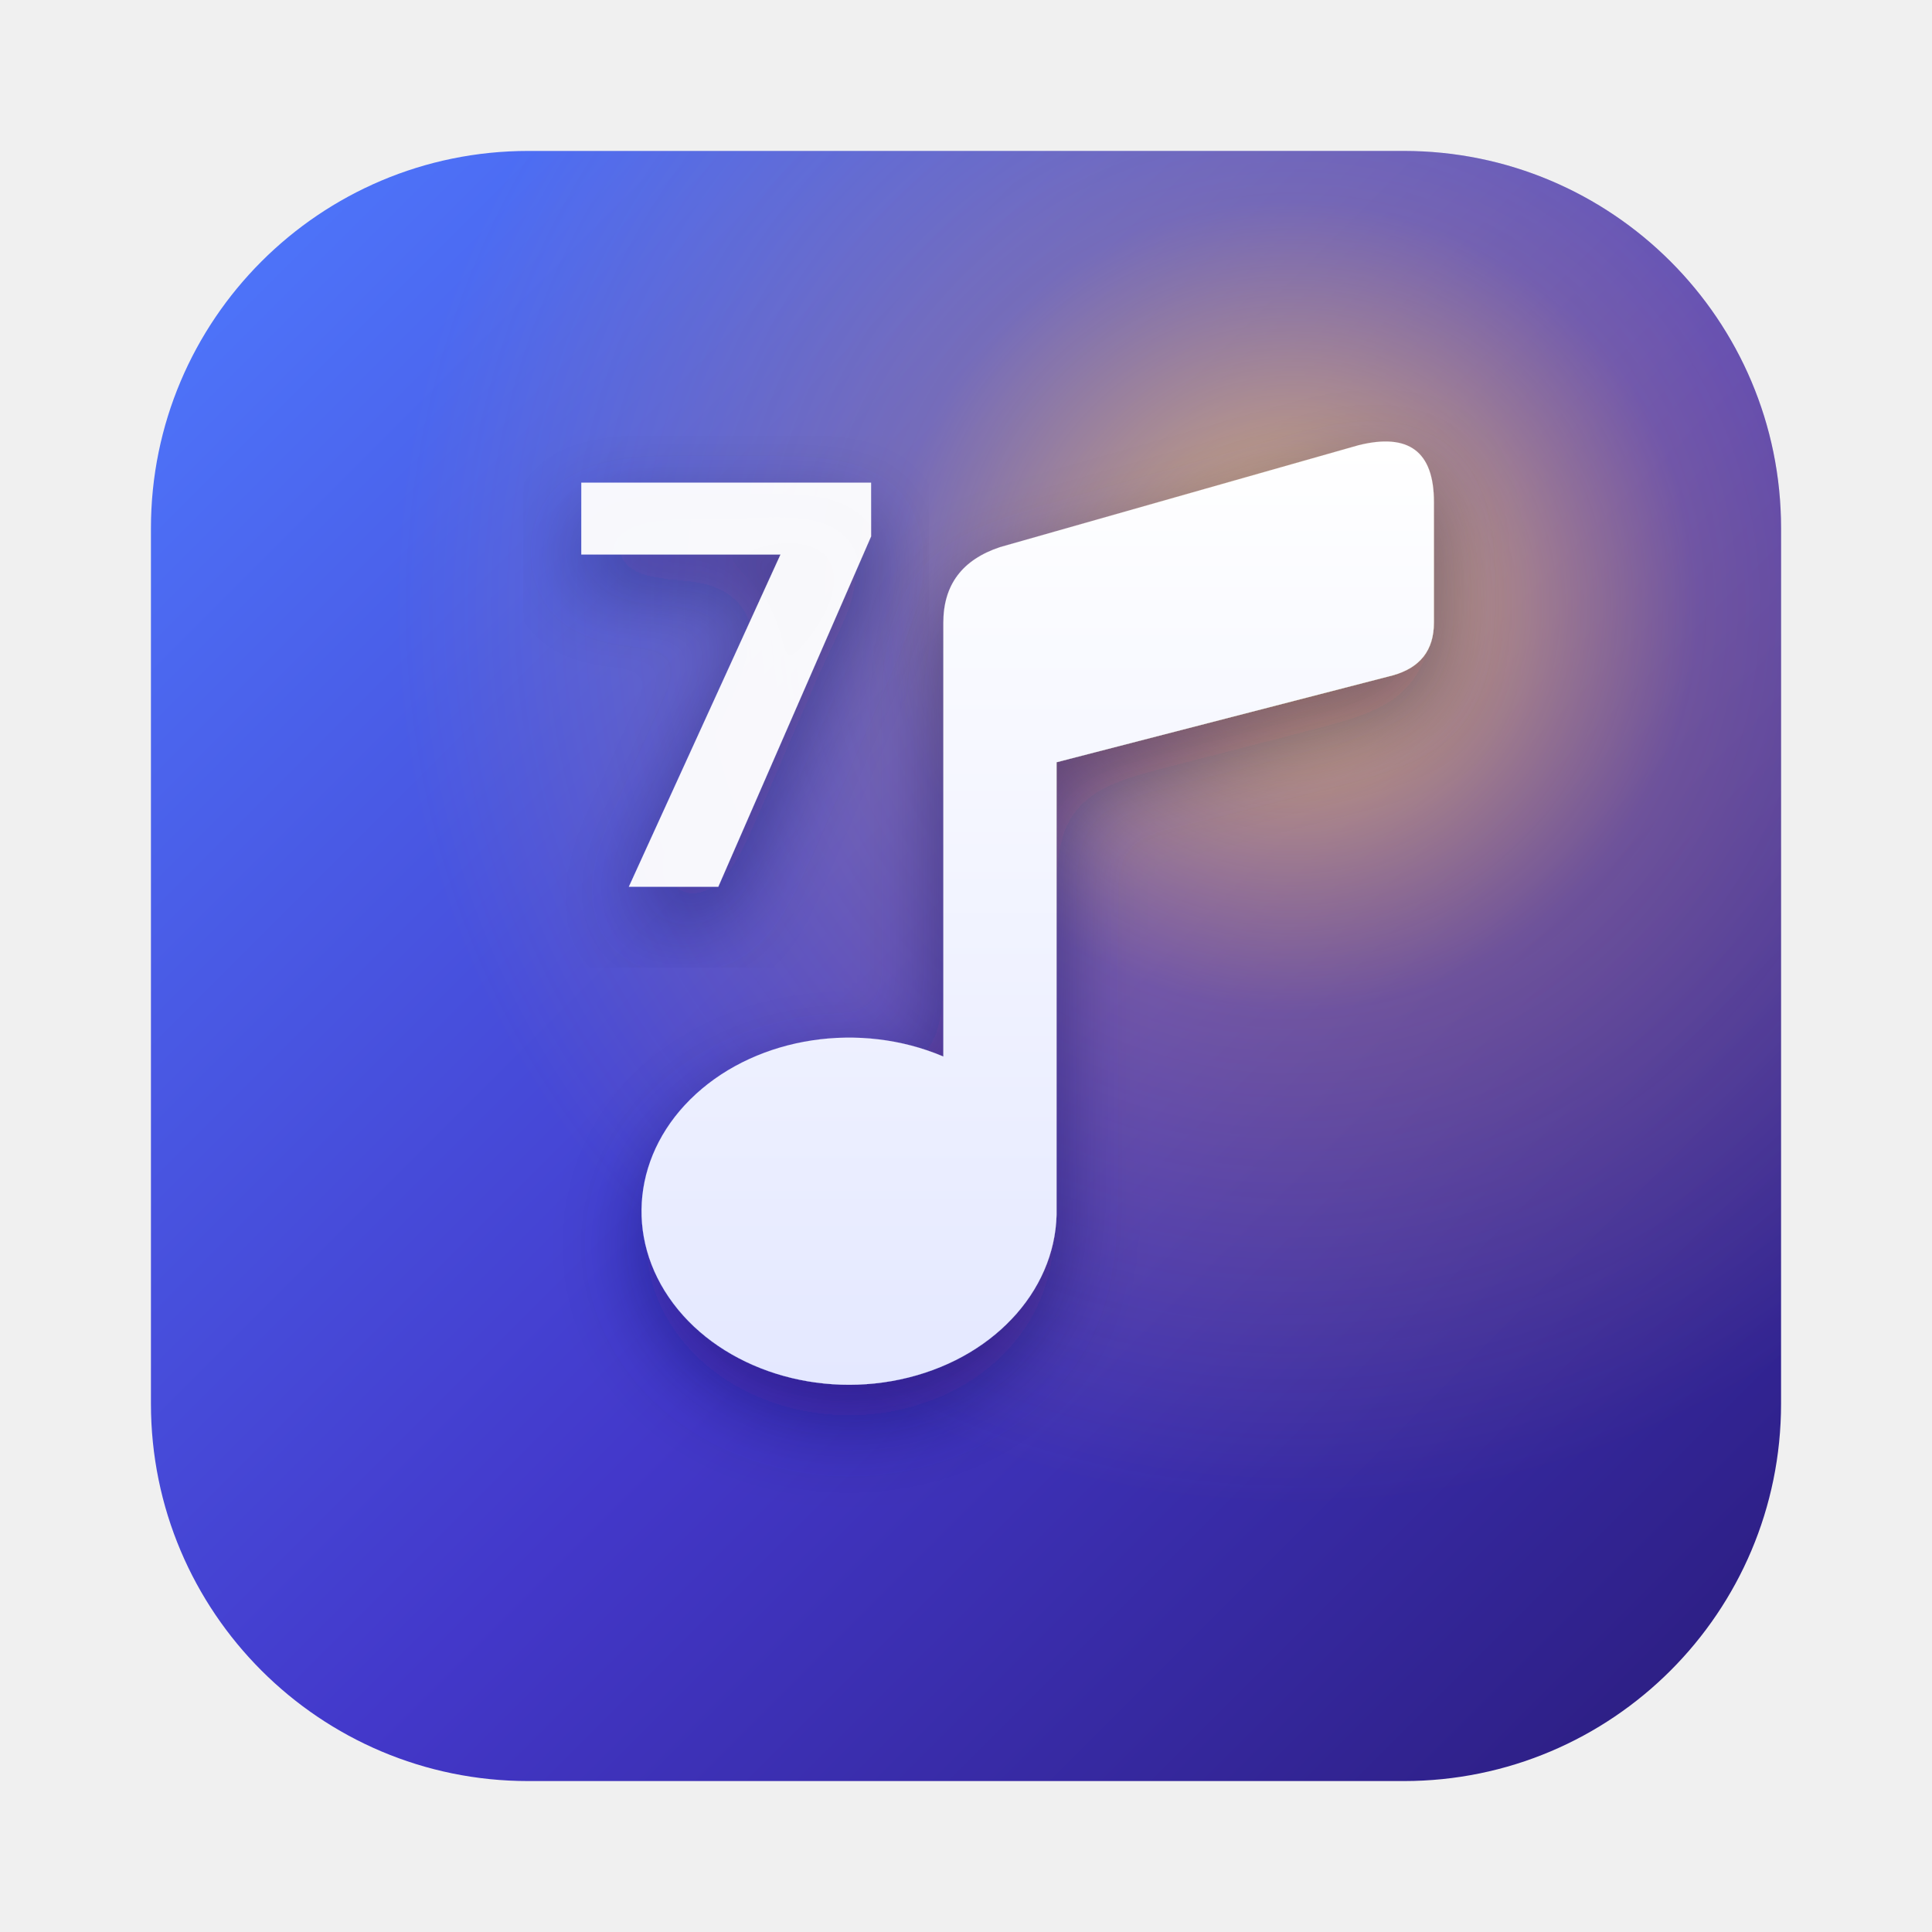
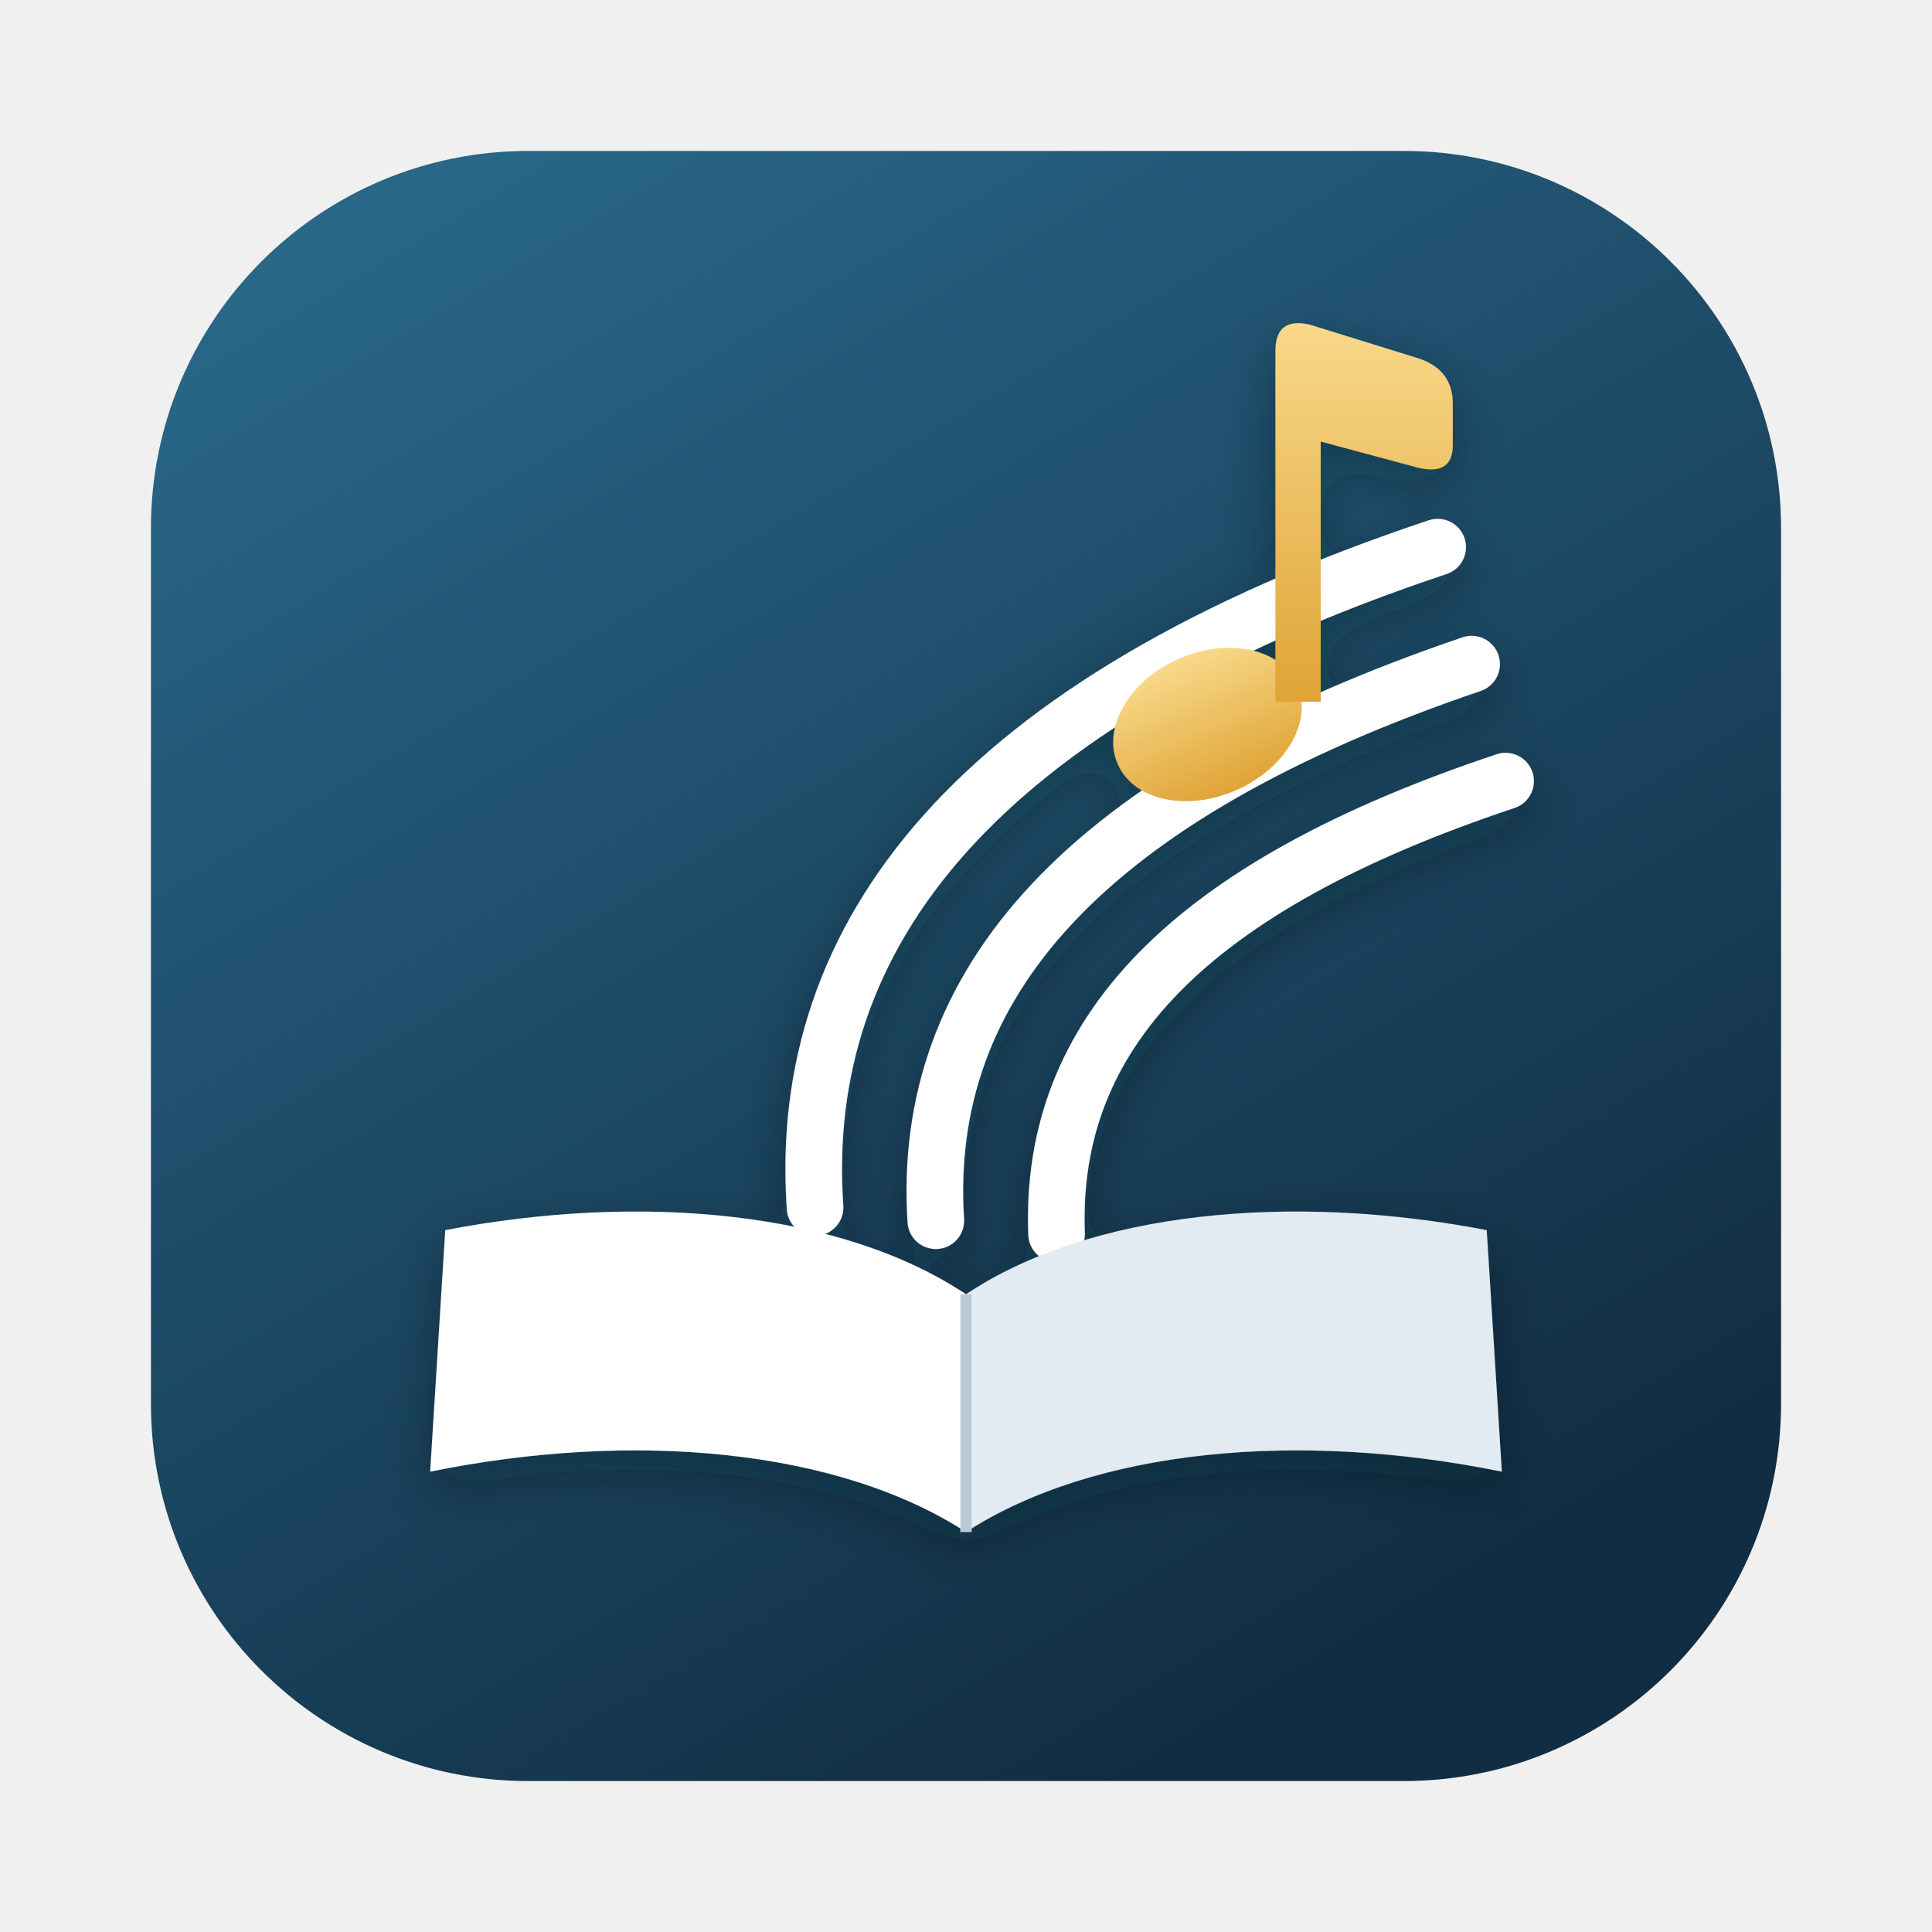
<svg xmlns="http://www.w3.org/2000/svg" viewBox="0 0 1024 1024">
  <defs>
-     <linearGradient id="bg" x1="0" y1="0" x2="1" y2="1">
-       <stop offset="0" stop-color="#4F7BFF" />
-       <stop offset="0.55" stop-color="#4338CA" />
-       <stop offset="1" stop-color="#2A1B7A" />
+     <linearGradient id="bg" x1="0" y1="0" x2="0.6" y2="1">
+       <stop offset="0" stop-color="#2B6C8E" />
+       <stop offset="1" stop-color="#112D43" />
    </linearGradient>
-     <radialGradient id="glow" cx="0.7" cy="0.28" r="0.55">
-       <stop offset="0" stop-color="#FFD66B" stop-opacity="0.85" />
-       <stop offset="0.45" stop-color="#FFB547" stop-opacity="0.25" />
-       <stop offset="1" stop-color="#FFB547" stop-opacity="0" />
-     </radialGradient>
-     <linearGradient id="note" x1="0" y1="0" x2="0" y2="1">
-       <stop offset="0" stop-color="#FFFFFF" />
-       <stop offset="1" stop-color="#E4E8FF" />
+     <linearGradient id="gold" x1="0" y1="0" x2="0" y2="1">
+       <stop offset="0" stop-color="#F8D98A" />
+       <stop offset="1" stop-color="#DFA436" />
    </linearGradient>
-     <filter id="shadow" x="-20%" y="-20%" width="140%" height="140%">
-       <feDropShadow dx="0" dy="18" stdDeviation="22" flood-color="#120A4A" flood-opacity="0.45" />
+     <filter id="sh" x="-20%" y="-20%" width="140%" height="140%">
+       <feDropShadow dx="0" dy="10" stdDeviation="14" flood-color="#06141F" flood-opacity="0.35" />
    </filter>
  </defs>
  <rect x="80" y="80" width="864" height="864" rx="200" fill="url(#bg)" />
-   <rect x="80" y="80" width="864" height="864" rx="200" fill="url(#glow)" />
-   <g filter="url(#shadow)" fill="url(#note)">
-     <path d="M560 250 L560 640 A110 92 0 1 1 500 560 L500 330 Q500 300 530 290 L720 236 Q760 226 760 266 L760 330 Q760 352 738 358 L560 404 Z" />
+   <g filter="url(#sh)">
+     <g fill="none" stroke="#FFFFFF" stroke-width="30" stroke-linecap="round">
+       <path d="M432 640 C 422 496, 516 372, 762 290" />
+       <path d="M496 647 C 488 522, 574 422, 780 352" />
+       <path d="M560 654 C 556 548, 630 470, 798 414" />
+     </g>
+     <g fill="url(#gold)">
+       <ellipse cx="640" cy="384" rx="52" ry="38" transform="rotate(-24 640 384)" />
+       <path d="M676 372 L 676 186 Q 676 168 694 172 L 752 190 Q 770 196 770 214 L 770 236 Q 770 252 752 248 L 700 234 L 700 372 Z" />
+     </g>
+     <path d="M512 812 C 444 768, 336 758, 228 780 L 236 652 C 340 632, 446 642, 512 686 Z" fill="#FFFFFF" />
+     <path d="M512 812 C 580 768, 688 758, 796 780 L 788 652 C 684 632, 578 642, 512 686 Z" fill="#E2EBF1" />
+     <path d="M512 686 L 512 812" stroke="#B9CAD6" stroke-width="6" />
  </g>
-   <text x="300" y="470" font-family="Barlow Condensed, Arial Narrow, sans-serif" font-weight="700" font-size="300" fill="#FFFFFF" fill-opacity="0.95" filter="url(#shadow)">7</text>
</svg>
